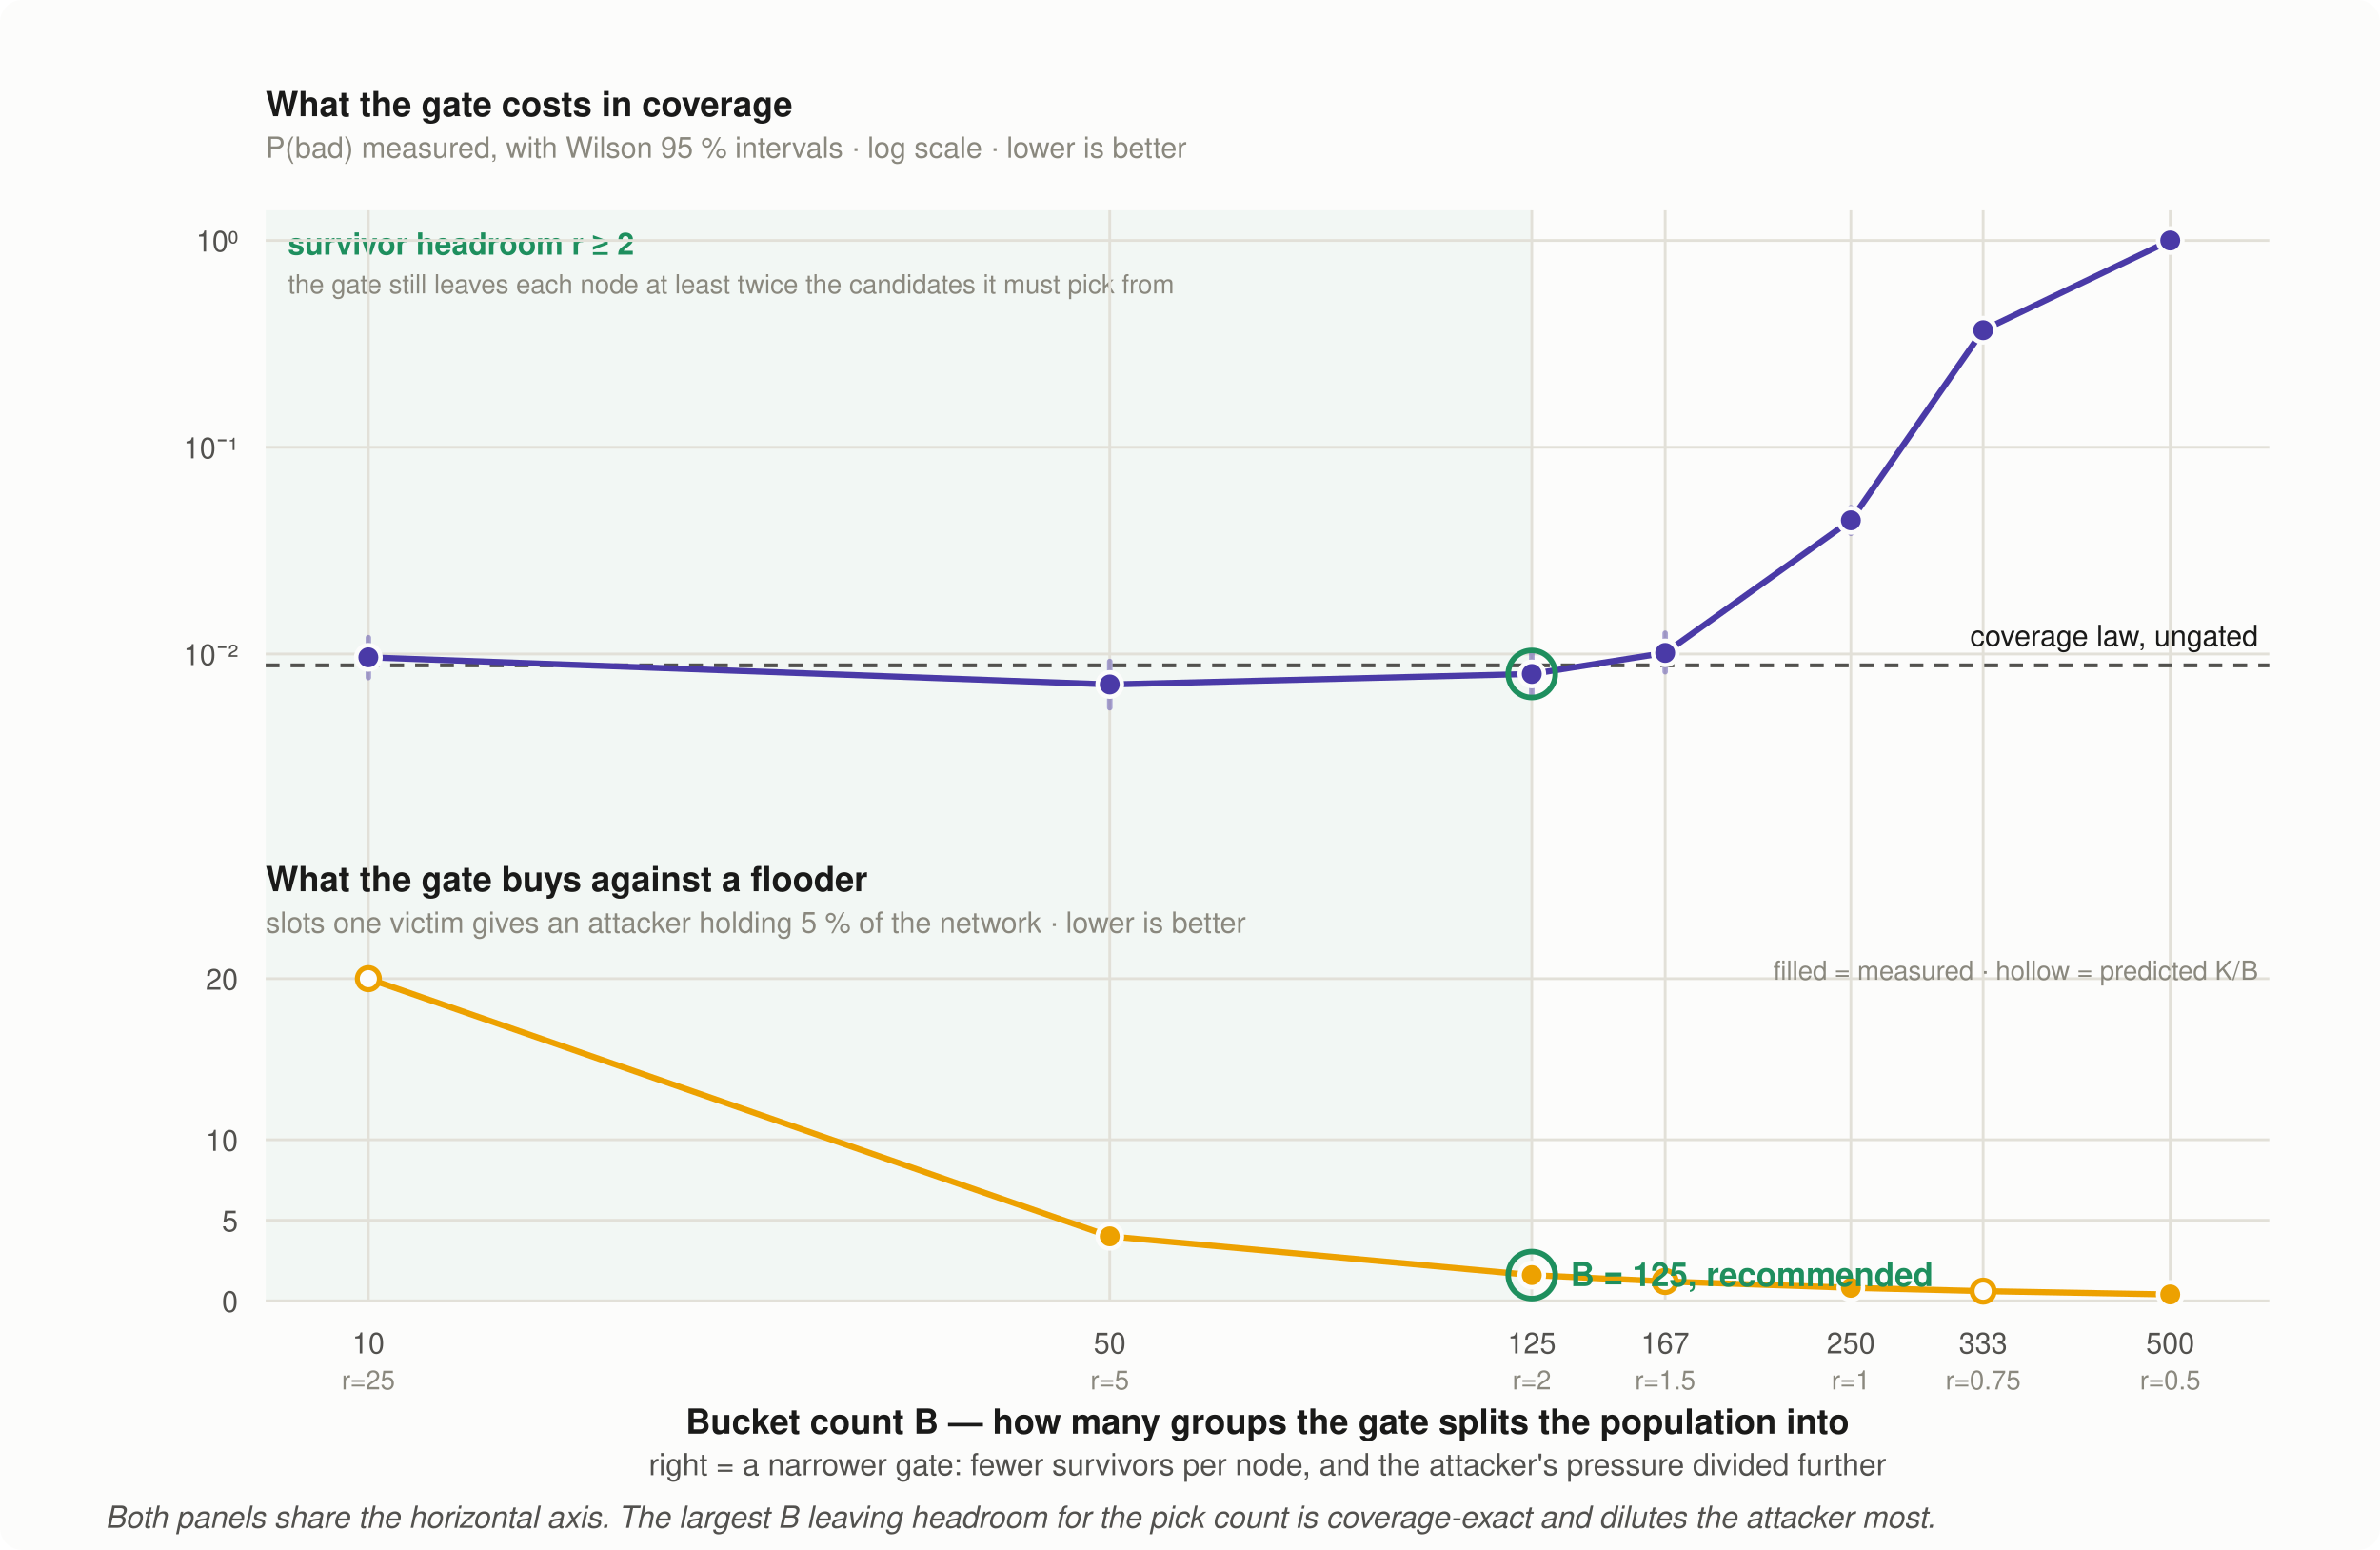
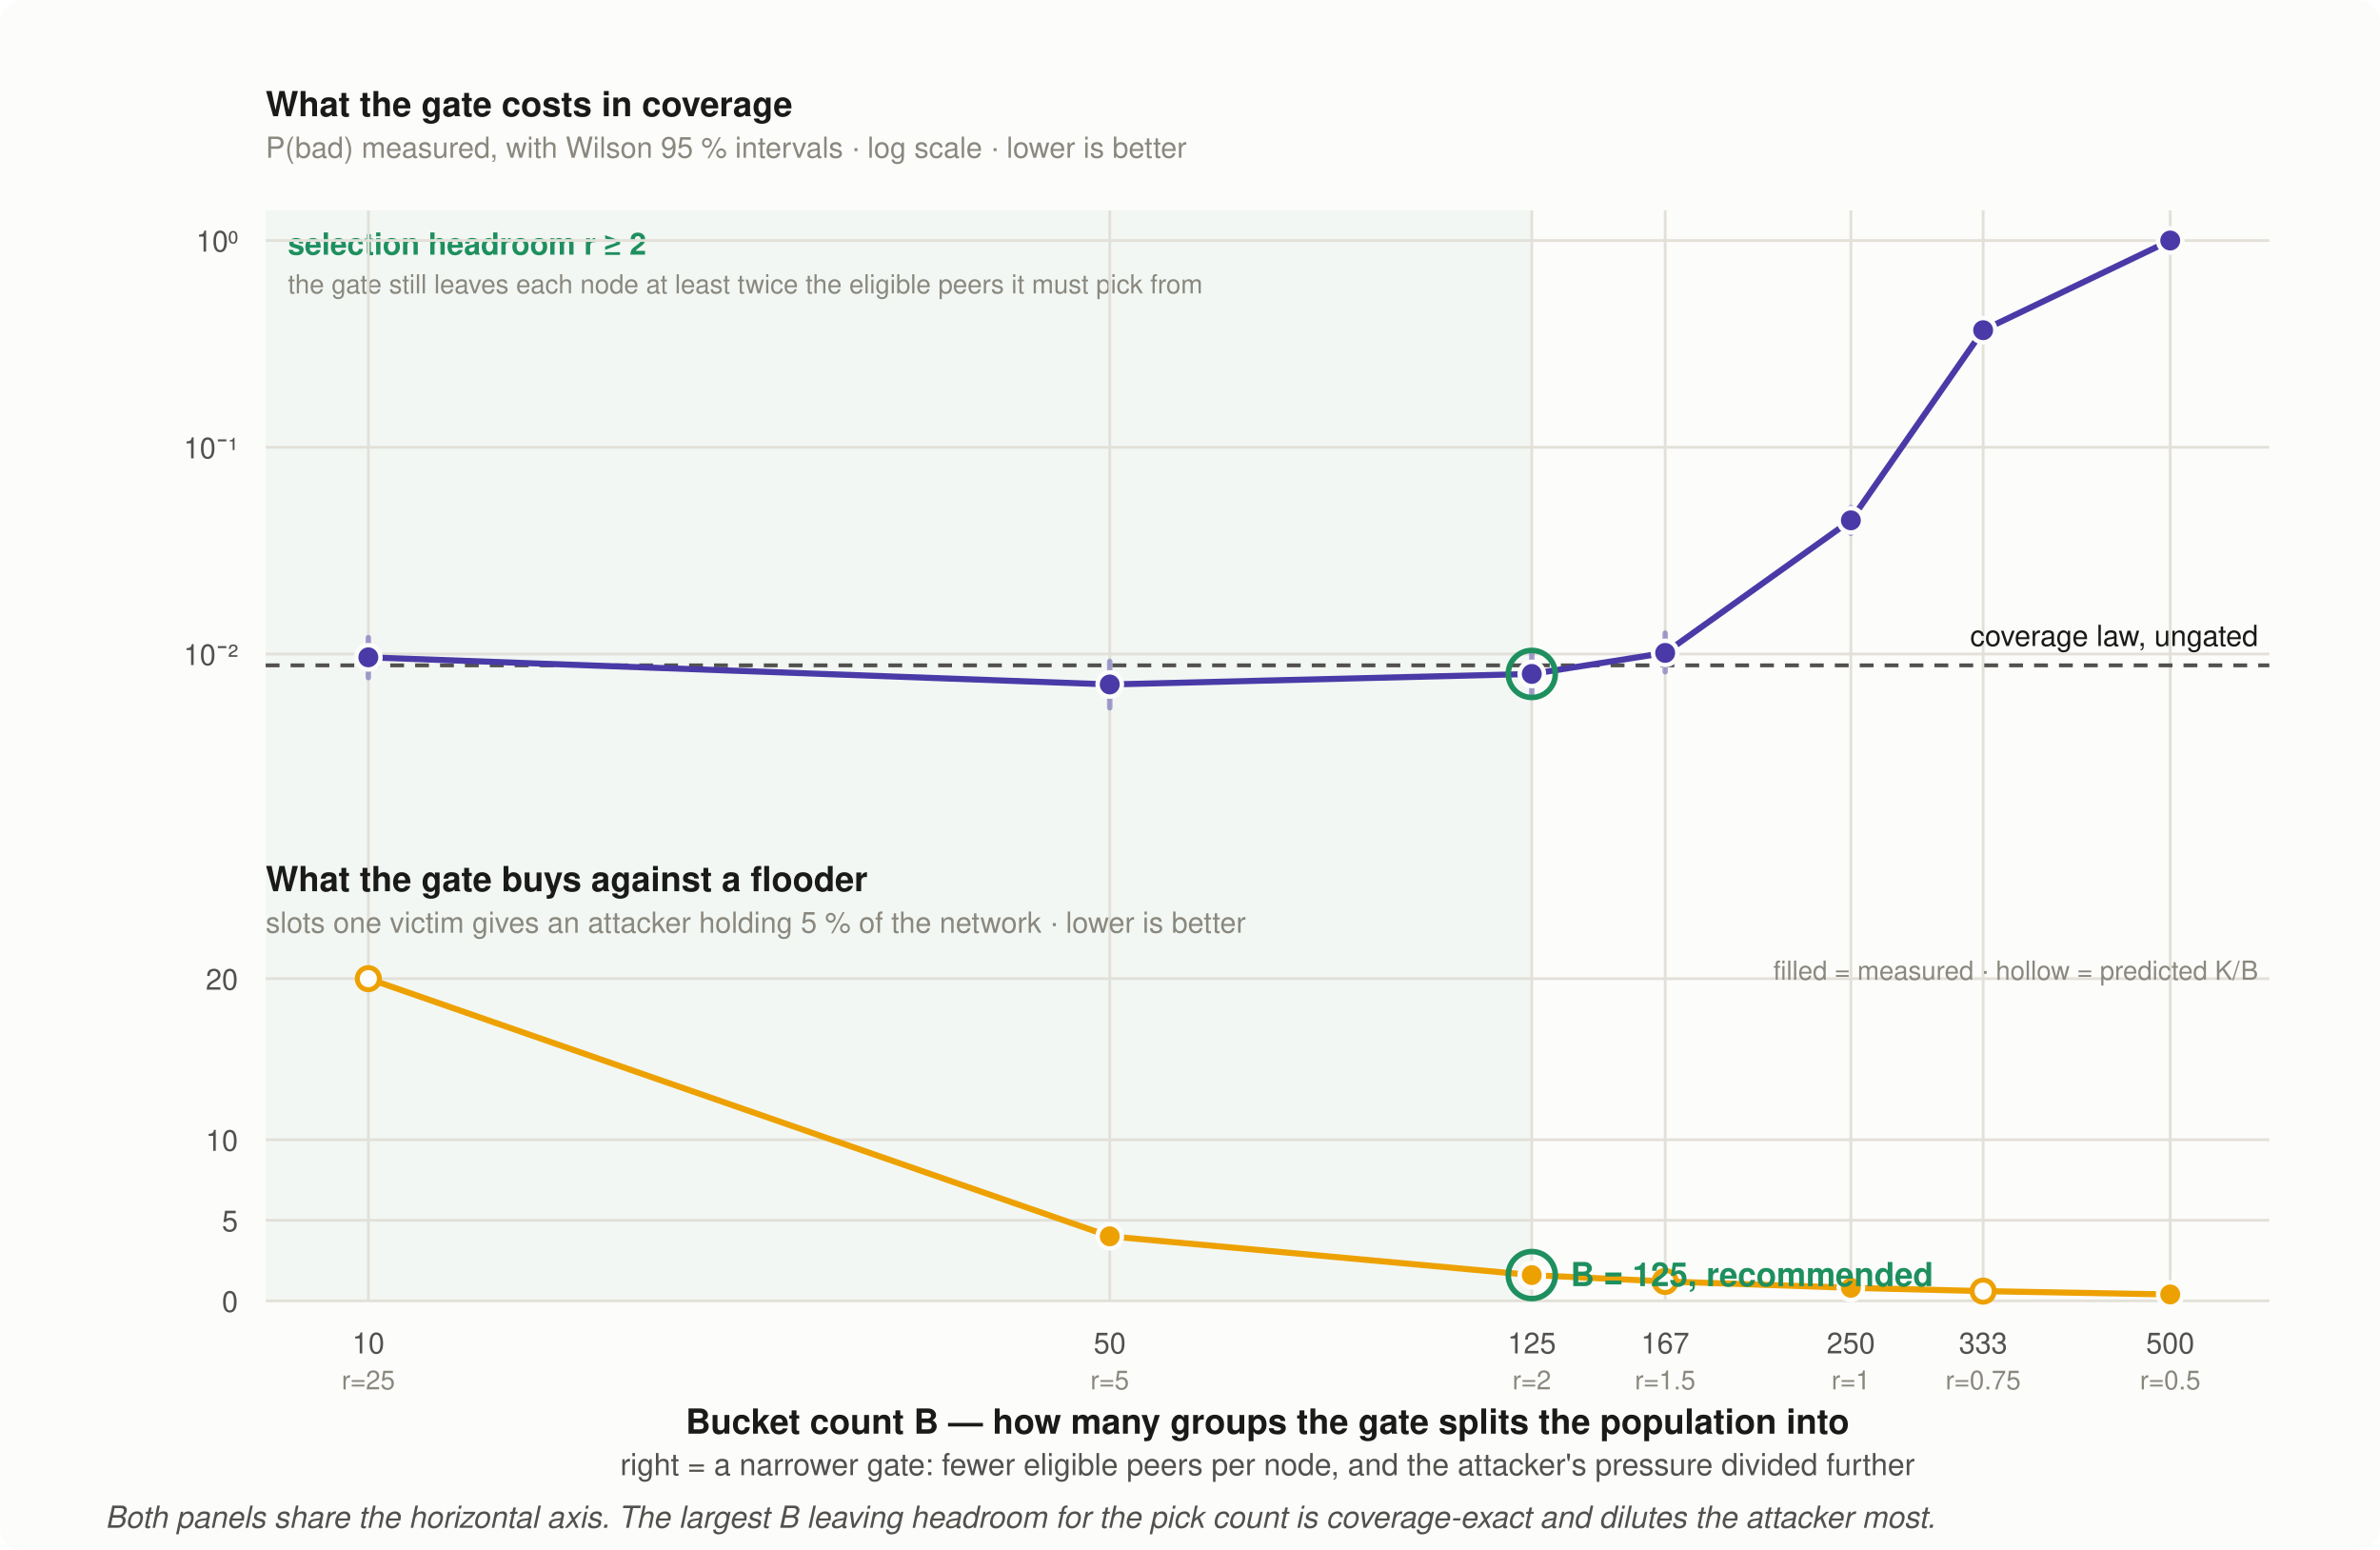
<svg xmlns="http://www.w3.org/2000/svg" viewBox="0 0 860 560" width="860" height="560" role="img" aria-labelledby="t d">
  <rect width="860" height="560" rx="8" fill="#fcfcfb" />
  <rect x="96.0" y="76.0" width="457.5" height="394.0" fill="#1e8f5e" opacity="0.045" />
-   <text x="104.0" y="92.0" font-size="11" fill="#1e8f5e" font-family="-apple-system,BlinkMacSystemFont,Segoe UI,Helvetica,Arial,sans-serif" font-weight="600">survivor headroom r ≥ 2</text>
-   <text x="104.0" y="106.0" font-size="9.5" fill="#8a887e" font-family="-apple-system,BlinkMacSystemFont,Segoe UI,Helvetica,Arial,sans-serif">the gate still leaves each node at least twice the candidates it must pick from</text>
+   <text x="104.0" y="92.0" font-size="11" fill="#1e8f5e" font-family="-apple-system,BlinkMacSystemFont,Segoe UI,Helvetica,Arial,sans-serif" font-weight="600">selection headroom r ≥ 2</text>
+   <text x="104.0" y="106.0" font-size="9.5" fill="#8a887e" font-family="-apple-system,BlinkMacSystemFont,Segoe UI,Helvetica,Arial,sans-serif">the gate still leaves each node at least twice the eligible peers it must pick from</text>
  <line x1="133.1" y1="76.0" x2="133.1" y2="470.0" stroke="#e2e0d8" stroke-width="1" />
  <text x="133.1" y="489.0" font-size="10.5" fill="#52514e" font-family="-apple-system,BlinkMacSystemFont,Segoe UI,Helvetica,Arial,sans-serif" text-anchor="middle">10</text>
  <text x="133.1" y="502.0" font-size="9.5" fill="#8a887e" font-family="-apple-system,BlinkMacSystemFont,Segoe UI,Helvetica,Arial,sans-serif" text-anchor="middle">r=25</text>
  <line x1="401.0" y1="76.0" x2="401.0" y2="470.0" stroke="#e2e0d8" stroke-width="1" />
  <text x="401.0" y="489.0" font-size="10.5" fill="#52514e" font-family="-apple-system,BlinkMacSystemFont,Segoe UI,Helvetica,Arial,sans-serif" text-anchor="middle">50</text>
  <text x="401.0" y="502.0" font-size="9.5" fill="#8a887e" font-family="-apple-system,BlinkMacSystemFont,Segoe UI,Helvetica,Arial,sans-serif" text-anchor="middle">r=5</text>
  <line x1="553.5" y1="76.0" x2="553.5" y2="470.0" stroke="#e2e0d8" stroke-width="1" />
  <text x="553.5" y="489.0" font-size="10.5" fill="#52514e" font-family="-apple-system,BlinkMacSystemFont,Segoe UI,Helvetica,Arial,sans-serif" text-anchor="middle">125</text>
  <text x="553.5" y="502.0" font-size="9.5" fill="#8a887e" font-family="-apple-system,BlinkMacSystemFont,Segoe UI,Helvetica,Arial,sans-serif" text-anchor="middle">r=2</text>
  <line x1="601.7" y1="76.0" x2="601.7" y2="470.0" stroke="#e2e0d8" stroke-width="1" />
  <text x="601.7" y="489.0" font-size="10.5" fill="#52514e" font-family="-apple-system,BlinkMacSystemFont,Segoe UI,Helvetica,Arial,sans-serif" text-anchor="middle">167</text>
  <text x="601.7" y="502.0" font-size="9.5" fill="#8a887e" font-family="-apple-system,BlinkMacSystemFont,Segoe UI,Helvetica,Arial,sans-serif" text-anchor="middle">r=1.5</text>
  <line x1="668.8" y1="76.0" x2="668.8" y2="470.0" stroke="#e2e0d8" stroke-width="1" />
  <text x="668.8" y="489.0" font-size="10.5" fill="#52514e" font-family="-apple-system,BlinkMacSystemFont,Segoe UI,Helvetica,Arial,sans-serif" text-anchor="middle">250</text>
  <text x="668.8" y="502.0" font-size="9.5" fill="#8a887e" font-family="-apple-system,BlinkMacSystemFont,Segoe UI,Helvetica,Arial,sans-serif" text-anchor="middle">r=1</text>
  <line x1="716.6" y1="76.0" x2="716.6" y2="470.0" stroke="#e2e0d8" stroke-width="1" />
  <text x="716.6" y="489.0" font-size="10.5" fill="#52514e" font-family="-apple-system,BlinkMacSystemFont,Segoe UI,Helvetica,Arial,sans-serif" text-anchor="middle">333</text>
  <text x="716.6" y="502.0" font-size="9.5" fill="#8a887e" font-family="-apple-system,BlinkMacSystemFont,Segoe UI,Helvetica,Arial,sans-serif" text-anchor="middle">r=0.75</text>
  <line x1="784.2" y1="76.0" x2="784.2" y2="470.0" stroke="#e2e0d8" stroke-width="1" />
  <text x="784.2" y="489.0" font-size="10.5" fill="#52514e" font-family="-apple-system,BlinkMacSystemFont,Segoe UI,Helvetica,Arial,sans-serif" text-anchor="middle">500</text>
  <text x="784.2" y="502.0" font-size="9.5" fill="#8a887e" font-family="-apple-system,BlinkMacSystemFont,Segoe UI,Helvetica,Arial,sans-serif" text-anchor="middle">r=0.5</text>
  <line x1="96.0" y1="236.3" x2="820.0" y2="236.3" stroke="#e2e0d8" stroke-width="1" />
  <text x="86.0" y="240.3" font-size="10.5" fill="#52514e" font-family="-apple-system,BlinkMacSystemFont,Segoe UI,Helvetica,Arial,sans-serif" text-anchor="end">10⁻²</text>
  <line x1="96.0" y1="161.6" x2="820.0" y2="161.6" stroke="#e2e0d8" stroke-width="1" />
  <text x="86.0" y="165.6" font-size="10.5" fill="#52514e" font-family="-apple-system,BlinkMacSystemFont,Segoe UI,Helvetica,Arial,sans-serif" text-anchor="end">10⁻¹</text>
  <line x1="96.0" y1="86.9" x2="820.0" y2="86.9" stroke="#e2e0d8" stroke-width="1" />
  <text x="86.0" y="90.9" font-size="10.5" fill="#52514e" font-family="-apple-system,BlinkMacSystemFont,Segoe UI,Helvetica,Arial,sans-serif" text-anchor="end">10⁰</text>
  <line x1="96.0" y1="470.0" x2="820.0" y2="470.0" stroke="#e2e0d8" stroke-width="1" />
  <text x="86.0" y="474.0" font-size="10.5" fill="#52514e" font-family="-apple-system,BlinkMacSystemFont,Segoe UI,Helvetica,Arial,sans-serif" text-anchor="end">0</text>
  <line x1="96.0" y1="440.9" x2="820.0" y2="440.9" stroke="#e2e0d8" stroke-width="1" />
  <text x="86.0" y="444.9" font-size="10.5" fill="#52514e" font-family="-apple-system,BlinkMacSystemFont,Segoe UI,Helvetica,Arial,sans-serif" text-anchor="end">5</text>
  <line x1="96.0" y1="411.8" x2="820.0" y2="411.8" stroke="#e2e0d8" stroke-width="1" />
  <text x="86.0" y="415.8" font-size="10.5" fill="#52514e" font-family="-apple-system,BlinkMacSystemFont,Segoe UI,Helvetica,Arial,sans-serif" text-anchor="end">10</text>
  <line x1="96.0" y1="353.6" x2="820.0" y2="353.6" stroke="#e2e0d8" stroke-width="1" />
  <text x="86.0" y="357.6" font-size="10.5" fill="#52514e" font-family="-apple-system,BlinkMacSystemFont,Segoe UI,Helvetica,Arial,sans-serif" text-anchor="end">20</text>
  <line x1="96.0" y1="240.4" x2="820.0" y2="240.4" stroke="#52514e" stroke-width="1.4" stroke-dasharray="5 4" />
  <text x="816.0" y="233.4" font-size="10.5" fill="#1a1a19" font-family="-apple-system,BlinkMacSystemFont,Segoe UI,Helvetica,Arial,sans-serif" text-anchor="end">coverage law, ungated</text>
  <path d="M133.1 237.5 L401.0 247.3 L553.5 243.5 L601.7 235.9 L668.8 188.0 L716.6 119.3 L784.2 86.9" fill="none" stroke="#4a3aa7" stroke-width="2.2" stroke-linejoin="round" />
  <line x1="133.1" y1="244.8" x2="133.1" y2="230.4" stroke="#4a3aa7" stroke-width="2.0" stroke-linecap="round" opacity="0.45" />
  <circle cx="133.1" cy="237.5" r="4.4" fill="#4a3aa7" stroke="#fcfcfb" stroke-width="1.6" />
  <line x1="401.0" y1="255.7" x2="401.0" y2="239.0" stroke="#4a3aa7" stroke-width="2.0" stroke-linecap="round" opacity="0.45" />
  <circle cx="401.0" cy="247.3" r="4.4" fill="#4a3aa7" stroke="#fcfcfb" stroke-width="1.6" />
  <line x1="553.5" y1="251.3" x2="553.5" y2="235.6" stroke="#4a3aa7" stroke-width="2.0" stroke-linecap="round" opacity="0.45" />
  <circle cx="553.5" cy="243.5" r="4.4" fill="#4a3aa7" stroke="#fcfcfb" stroke-width="1.6" />
  <line x1="601.7" y1="242.7" x2="601.7" y2="228.8" stroke="#4a3aa7" stroke-width="2.0" stroke-linecap="round" opacity="0.45" />
  <circle cx="601.7" cy="235.9" r="4.4" fill="#4a3aa7" stroke="#fcfcfb" stroke-width="1.6" />
  <line x1="668.8" y1="192.7" x2="668.8" y2="183.4" stroke="#4a3aa7" stroke-width="2.0" stroke-linecap="round" opacity="0.45" />
  <circle cx="668.8" cy="188.0" r="4.4" fill="#4a3aa7" stroke="#fcfcfb" stroke-width="1.6" />
  <line x1="716.6" y1="120.7" x2="716.6" y2="118.0" stroke="#4a3aa7" stroke-width="2.0" stroke-linecap="round" opacity="0.45" />
  <circle cx="716.6" cy="119.3" r="4.4" fill="#4a3aa7" stroke="#fcfcfb" stroke-width="1.6" />
  <line x1="784.2" y1="86.9" x2="784.2" y2="86.9" stroke="#4a3aa7" stroke-width="2.0" stroke-linecap="round" opacity="0.45" />
  <circle cx="784.2" cy="86.9" r="4.4" fill="#4a3aa7" stroke="#fcfcfb" stroke-width="1.6" />
  <path d="M133.1 353.6 L401.0 446.7 L553.5 460.7 L601.7 463.0 L668.8 465.3 L716.6 466.5 L784.2 467.7" fill="none" stroke="#eda100" stroke-width="2.2" stroke-linejoin="round" />
  <circle cx="133.1" cy="353.6" r="4.0" fill="#fcfcfb" stroke="#eda100" stroke-width="1.8" />
  <circle cx="401.0" cy="446.7" r="4.4" fill="#eda100" stroke="#fcfcfb" stroke-width="1.6" />
  <circle cx="553.5" cy="460.7" r="4.4" fill="#eda100" stroke="#fcfcfb" stroke-width="1.6" />
  <circle cx="601.7" cy="463.0" r="4.0" fill="#fcfcfb" stroke="#eda100" stroke-width="1.8" />
  <circle cx="668.8" cy="465.3" r="4.4" fill="#eda100" stroke="#fcfcfb" stroke-width="1.6" />
  <circle cx="716.6" cy="466.5" r="4.0" fill="#fcfcfb" stroke="#eda100" stroke-width="1.8" />
  <circle cx="784.2" cy="467.7" r="4.4" fill="#eda100" stroke="#fcfcfb" stroke-width="1.6" />
  <circle cx="553.5" cy="243.5" r="8.5" fill="none" stroke="#1e8f5e" stroke-width="2.0" />
  <circle cx="553.5" cy="460.7" r="8.5" fill="none" stroke="#1e8f5e" stroke-width="2.0" />
  <text x="567.5" y="464.7" font-size="12" fill="#1e8f5e" font-family="-apple-system,BlinkMacSystemFont,Segoe UI,Helvetica,Arial,sans-serif" font-weight="650">B = 125, recommended</text>
  <text x="96.0" y="42.0" font-size="12.5" fill="#1a1a19" font-family="-apple-system,BlinkMacSystemFont,Segoe UI,Helvetica,Arial,sans-serif" font-weight="600">What the gate costs in coverage</text>
  <text x="96.0" y="57.0" font-size="10.5" fill="#8a887e" font-family="-apple-system,BlinkMacSystemFont,Segoe UI,Helvetica,Arial,sans-serif">P(bad) measured, with Wilson 95 % intervals · log scale · lower is better</text>
  <text x="96.0" y="322.0" font-size="12.5" fill="#1a1a19" font-family="-apple-system,BlinkMacSystemFont,Segoe UI,Helvetica,Arial,sans-serif" font-weight="600">What the gate buys against a flooder</text>
  <text x="96.0" y="337.0" font-size="10.5" fill="#8a887e" font-family="-apple-system,BlinkMacSystemFont,Segoe UI,Helvetica,Arial,sans-serif">slots one victim gives an attacker holding 5 % of the network · lower is better</text>
  <text x="816.0" y="354.0" font-size="9.5" fill="#8a887e" font-family="-apple-system,BlinkMacSystemFont,Segoe UI,Helvetica,Arial,sans-serif" text-anchor="end">filled = measured · hollow = predicted K/B</text>
  <text x="458.0" y="518.0" font-size="12.5" fill="#1a1a19" font-family="-apple-system,BlinkMacSystemFont,Segoe UI,Helvetica,Arial,sans-serif" text-anchor="middle" font-weight="600">Bucket count B — how many groups the gate splits the population into</text>
-   <text x="458.0" y="533.0" font-size="11" fill="#52514e" font-family="-apple-system,BlinkMacSystemFont,Segoe UI,Helvetica,Arial,sans-serif" text-anchor="middle">right = a narrower gate: fewer survivors per node, and the attacker's pressure divided further</text>
+   <text x="458.0" y="533.0" font-size="11" fill="#52514e" font-family="-apple-system,BlinkMacSystemFont,Segoe UI,Helvetica,Arial,sans-serif" text-anchor="middle">right = a narrower gate: fewer eligible peers per node, and the attacker's pressure divided further</text>
  <text x="38.0" y="552.0" font-size="11" fill="#52514e" font-family="-apple-system,BlinkMacSystemFont,Segoe UI,Helvetica,Arial,sans-serif" font-style="italic">Both panels share the horizontal axis. The largest B leaving headroom for the pick count is coverage-exact and dilutes the attacker most.</text>
</svg>
